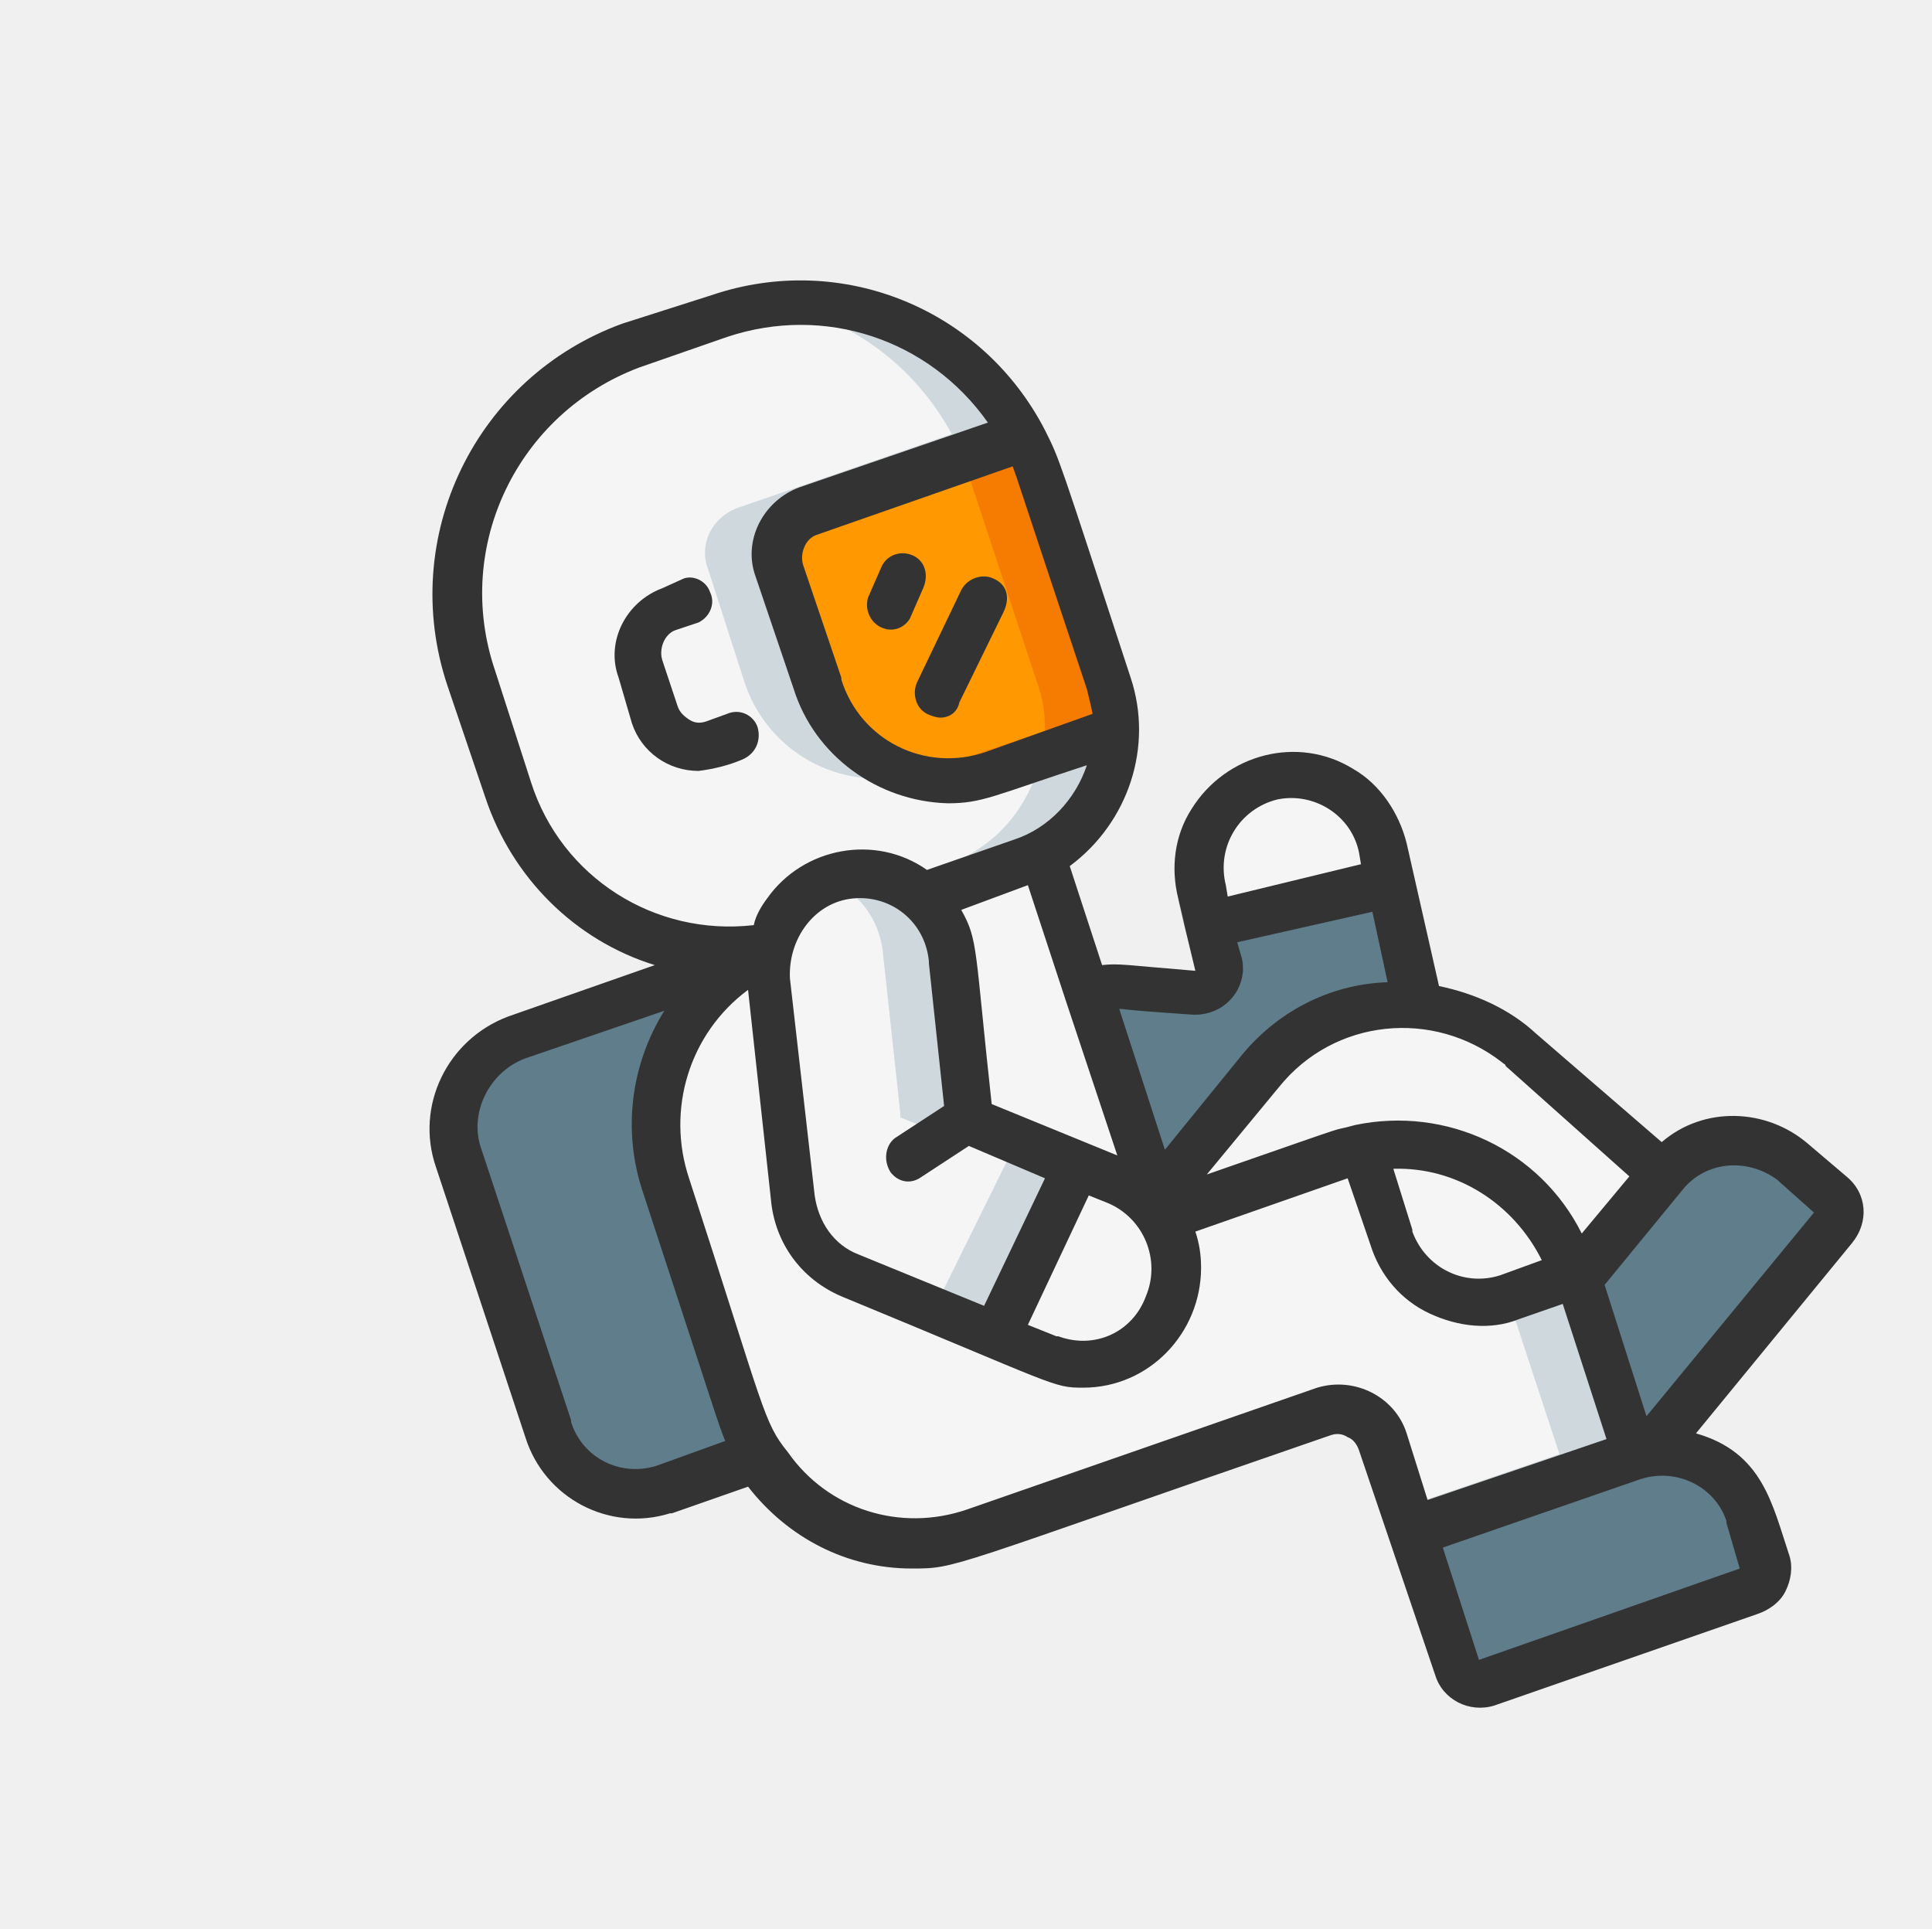
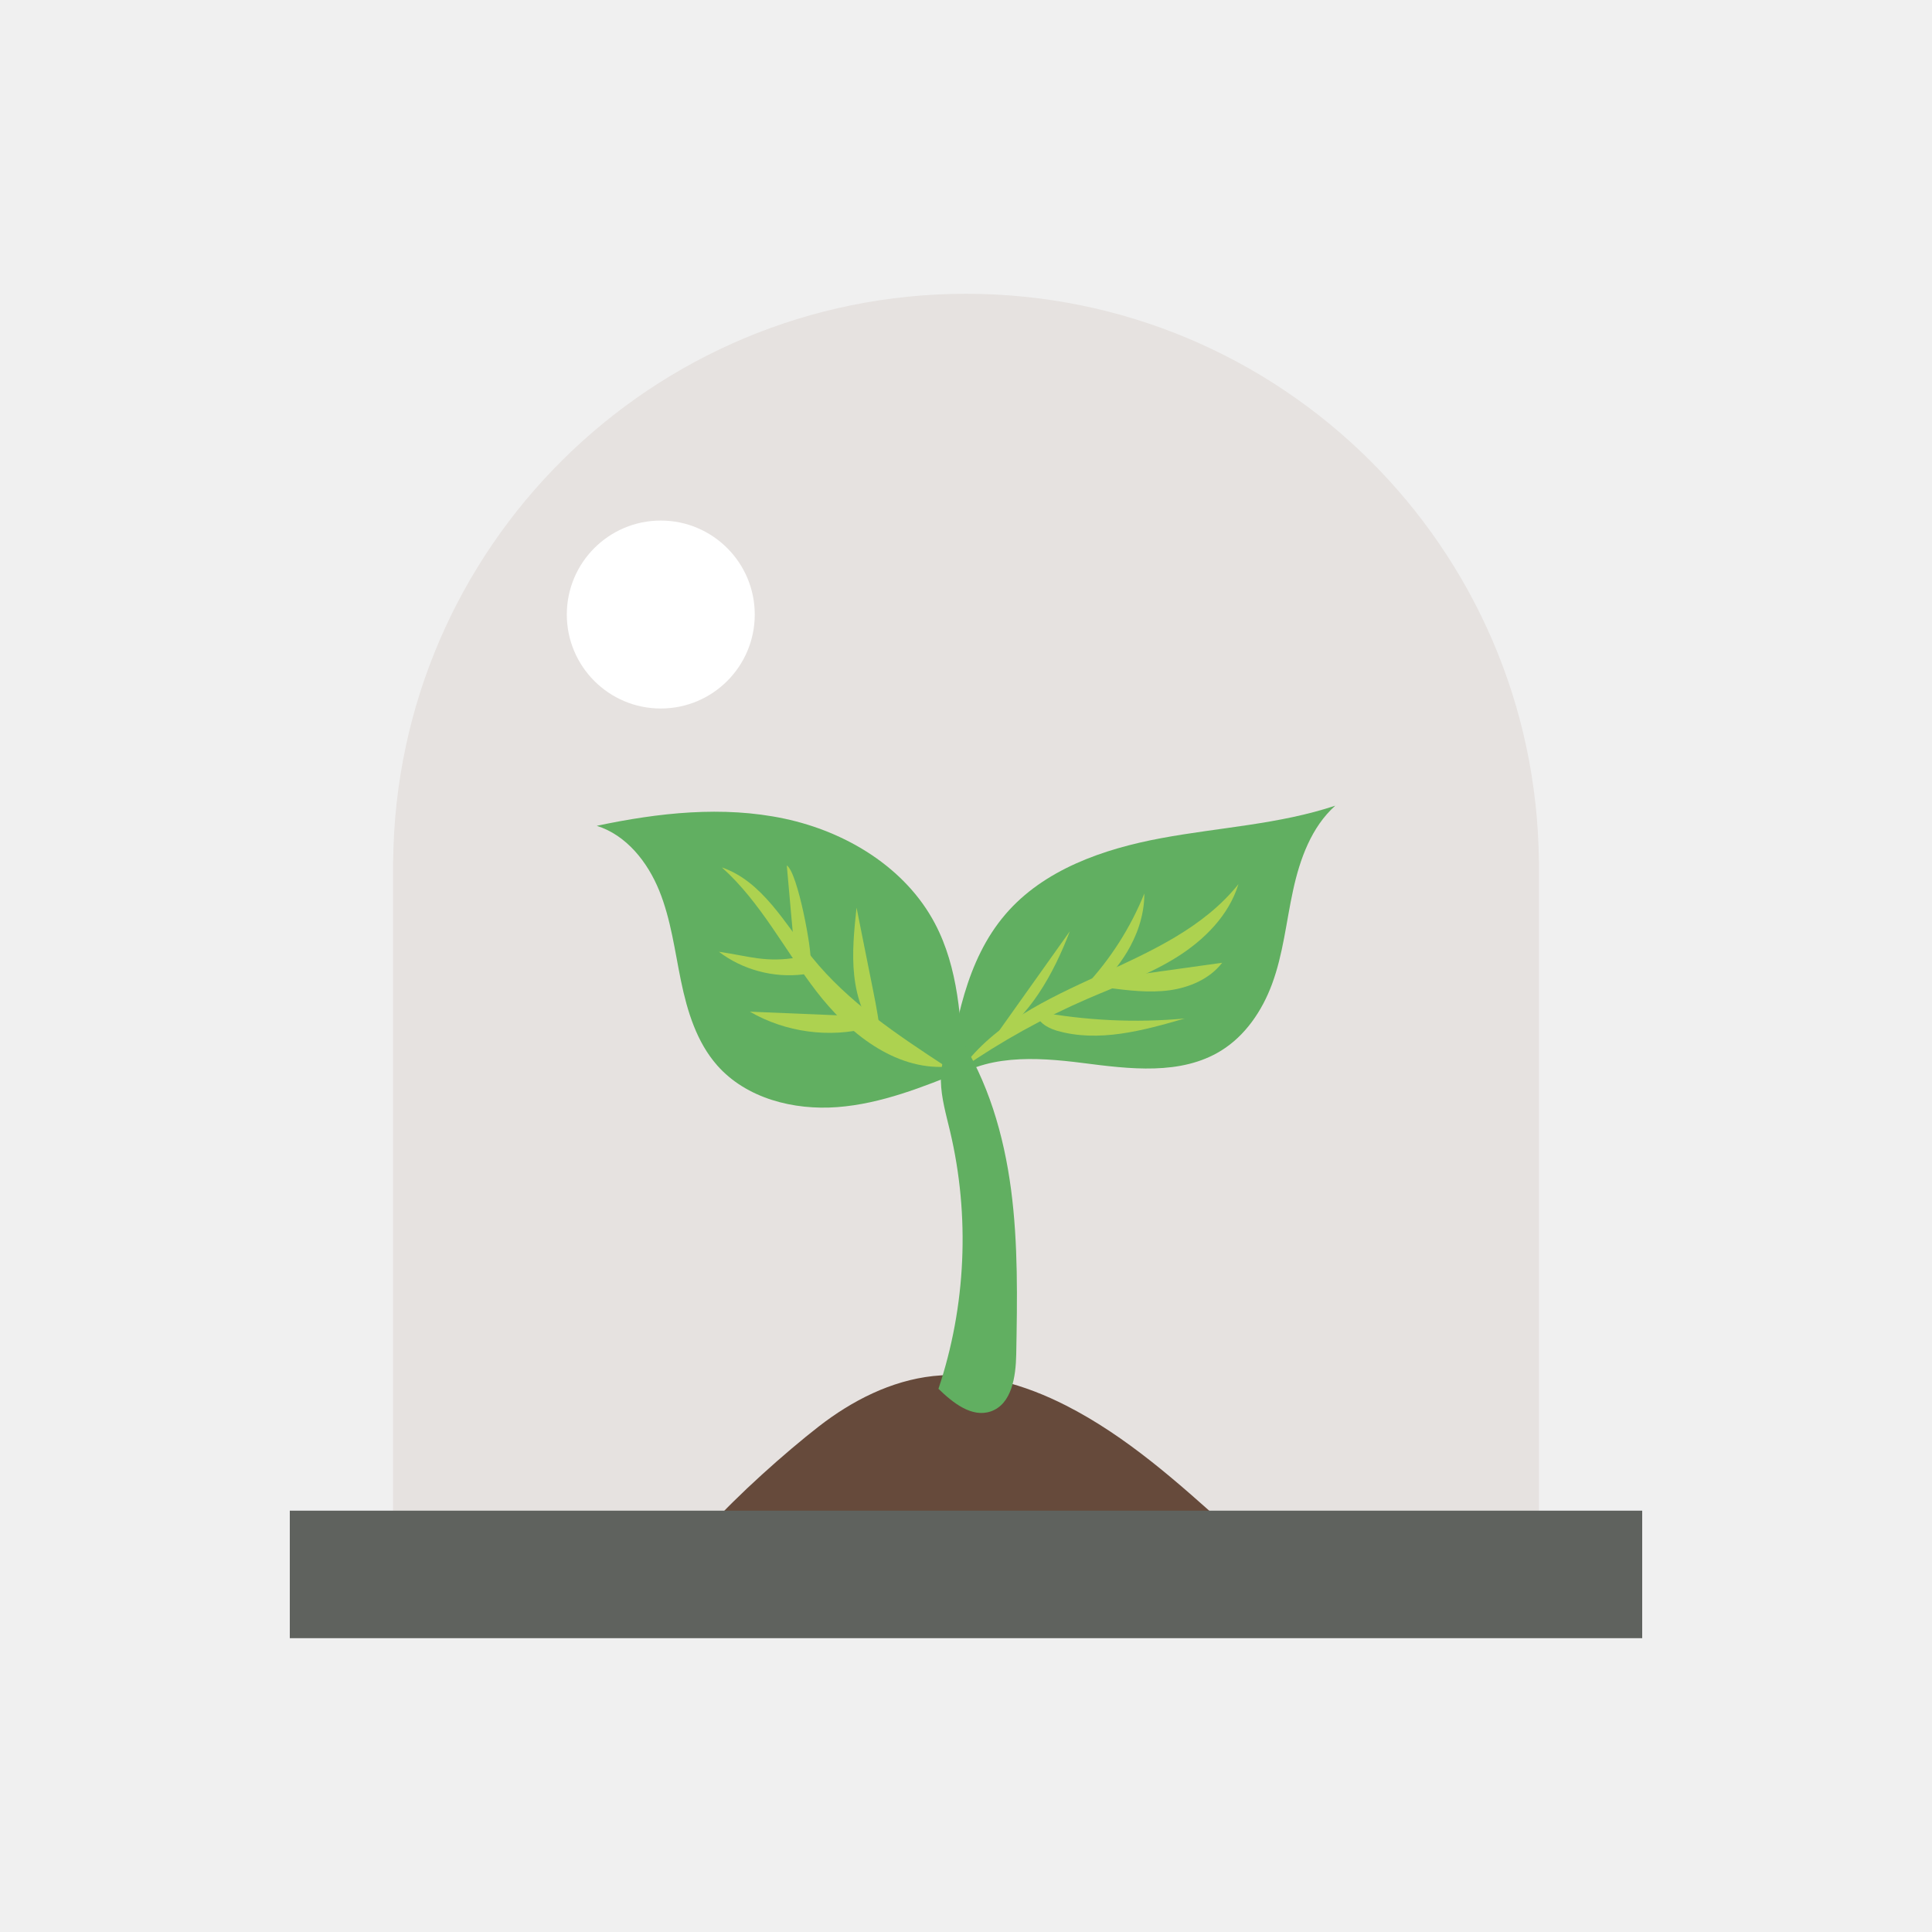
- <svg xmlns="http://www.w3.org/2000/svg" version="1.1" id="Layer_1" x="0px" y="0px" viewBox="0 0 101.5 101.3" style="enable-background:new 0 0 101.5 101.3;" xml:space="preserve">
+ <svg xmlns="http://www.w3.org/2000/svg" version="1.1" id="Layer_1" x="0px" y="0px" viewBox="0 0 500 500" style="enable-background:new 0 0 500 500;" xml:space="preserve">
  <style type="text/css">
- 	.st0{fill:#F5F5F5;}
- 	.st1{fill:#CFD8DC;}
- 	.st2{fill:#FF9801;}
- 	.st3{fill:#F57C00;}
- 	.st4{fill:#607D8B;}
- 	.st5{fill:#333333;}
+ 	.st0{fill:#E6E2E0;}
+ 	.st1{fill:#FFFFFF;}
+ 	.st2{fill:#664A3B;}
+ 	.st3{fill:#61AF61;}
+ 	.st4{fill:#ADD250;}
+ 	.st5{fill:#5F625E;}
</style>
-   <g id="Layer_2_1_">
-     <g id="Board_Game">
-       <g id="_014---Astronaut">
-         <g id="Icons">
-           <path id="Shape" class="st0" d="M58.7,38.3c0,3-1.8,5.7-4.6,6.8l-0.2,0.1h-0.2l-5.2,1.8c-1-0.9-2.4-1.4-3.8-1.3      c-2.1,0.2-3.8,1.8-4.2,3.8c-6,1.1-11.9-2.4-13.8-8.3l-1.9-5.8c-2.4-7.1,1.3-14.9,8.4-17.4l4.6-1.6c6.2-2.1,12.9,0.6,16,6.3      l-11.3,3.9c-1.3,0.5-2,1.9-1.5,3.2l1.9,5.9c1.2,3.8,5.3,6,9.1,4.8c0,0,0.1,0,0.1,0L58.7,38.3L58.7,38.3z" />
-           <path id="Shape-2" class="st1" d="M50,22.8l-11.3,3.9c-1.3,0.5-2,1.9-1.5,3.2l1.9,5.9c1.2,3.7,5,5.8,8.8,4.9      c-2.4-0.7-4.3-2.5-5-4.9l-1.9-5.9c-0.4-1.3,0.2-2.7,1.5-3.2l11.3-3.9c-2.6-4.9-8-7.6-13.5-6.9C44.4,16.5,48,19.1,50,22.8z" />
-           <path id="Shape-3" class="st1" d="M58.6,38.3l-3.9,1.4c-0.5,2.4-2.1,4.5-4.4,5.5l-0.2,0.1h-0.2l-2.8,1c0.5,0.2,1,0.5,1.4,0.8      l5.2-1.8h0.2l0.2-0.1C56.8,44,58.6,41.3,58.6,38.3L58.6,38.3z" />
-           <path id="Shape-4" class="st2" d="M58.7,38.3l-6.5,2.2c-3.8,1.3-7.9-0.8-9.2-4.6c0-0.1,0-0.1-0.1-0.2l-1.9-5.9      c-0.4-1.3,0.2-2.7,1.5-3.2l11.2-3.9c0.4,0.7,0.7,1.5,1,2.3l3.5,10.7C58.5,36.6,58.7,37.5,58.7,38.3z" />
-           <path id="Shape-5" class="st3" d="M58.3,35.8l-3.5-10.7c-0.3-0.8-0.6-1.6-1-2.3L50.6,24c0.2,0.4,0.3,0.8,0.4,1.3l3.5,10.6      c0.3,0.8,0.4,1.6,0.4,2.5l-6.5,2.2l-0.5,0.1c1.4,0.4,2.9,0.3,4.2-0.1l6.5-2.2C58.7,37.5,58.5,36.6,58.3,35.8L58.3,35.8z" />
-           <path id="Shape-6" class="st4" d="M40.5,49.9c-4.8,2.1-7.3,7.5-5.6,12.5c3.5,10.6,3.9,12.5,4.9,14.1l-0.3,0.1l-4.6,1.6      c-2.5,0.9-5.3-0.5-6.1-3c0,0,0-0.1,0-0.1l-4.7-14.2c-0.9-2.6,0.5-5.4,3.1-6.3L40.5,49.9z" />
-           <path id="Shape-7" class="st0" d="M85.8,76.4l-11.5,4l-1.6-4.7c-0.4-1.3-1.8-2-3-1.6c0,0,0,0-0.1,0l-18.5,6.4      c-4,1.3-8.3,0-10.8-3.4c-0.2-0.2-0.3-0.4-0.5-0.7c-0.9-1.5-1.5-3.5-4.9-14.1c-1.7-5,0.7-10.4,5.6-12.5c-0.1,0.5-0.1,1-0.1,1.5      l1.3,11.5c0.2,1.8,1.3,3.4,3,4.1l7.7,3.2l2.8,1.1c1.1,0.4,2.3,0.5,3.4,0.1c2.6-1,4-3.9,3-6.5c-0.1-0.3-0.3-0.7-0.5-1h0.1      l9.2-3.2c0.4-0.1,0.8-0.2,1.2-0.3L73,65c0.8,2.6,3.5,4,6.1,3.2c0,0,0.1,0,0.1,0l3.5-1.3l0.1,0.3l3,9.1L85.8,76.4z" />
-           <path id="Shape-8" class="st1" d="M85.7,76.3l-3-9.1l-0.1-0.3l-3.4,1.2l2.7,8.2v0.1l-8.2,2.8l0.4,1.2l11.5-4L85.7,76.3z" />
-           <path id="Shape-9" class="st4" d="M91.9,83.5l-13.8,4.9c-0.6,0.2-1.3-0.2-1.5-0.8l-2.3-7.1l11.5-4c2.5-0.9,5.3,0.5,6.1,3      c0,0,0,0.1,0,0.1l0.8,2.4C92.9,82.6,92.6,83.3,91.9,83.5L91.9,83.5z" />
-           <path id="Shape-10" class="st0" d="M82.7,67l-3.5,1.2c-2.5,0.9-5.3-0.5-6.1-3c0,0,0-0.1,0-0.1l-1.6-4.7      C76.4,59.4,81.2,62.2,82.7,67z" />
-           <path id="Shape-11" class="st0" d="M87.3,61.6l-4.6,5.6v-0.3c-1.5-4.7-6.3-7.6-11.2-6.6c-0.4,0.1-0.8,0.2-1.2,0.3l-9.2,3.2      L60.8,63l5.4-6.5c3.3-4.1,9.3-4.8,13.5-1.5c0.1,0.1,0.2,0.2,0.3,0.3L87.3,61.6z" />
-           <path id="Shape-12" class="st4" d="M96.2,64.4l-9.4,11.5c-0.3,0.3-0.6,0.5-1,0.4l-3-9.1l4.6-5.6c1.7-2.1,4.7-2.4,6.7-0.7      c0,0,0.1,0.1,0.1,0.1l1.9,1.6c0.3,0.2,0.4,0.5,0.5,0.9C96.5,63.8,96.4,64.2,96.2,64.4L96.2,64.4z" />
-           <path id="Shape-13" class="st0" d="M58.4,71.4c-1.1,0.4-2.3,0.3-3.4-0.1l-2.8-1.1l4.3-9l2.1,0.8c0.9,0.4,1.7,1.1,2.3,1.9      c1.5,2.4,0.7,5.5-1.7,7C59,71.1,58.7,71.2,58.4,71.4L58.4,71.4z" />
-           <path id="Shape-14" class="st0" d="M56.6,61.2l-4.3,9L44.6,67c-1.7-0.7-2.8-2.3-3-4.1l-1.2-11.5c0-0.5,0-1,0.1-1.5      c0,0,0-0.1,0-0.1c0.4-2.1,2.1-3.6,4.2-3.8c1.4-0.1,2.7,0.3,3.7,1.2c1,0.8,1.6,1.9,1.7,3.2l0.9,8.3v0.2L56.6,61.2z" />
-           <path id="Shape-15" class="st1" d="M51,58.8v-0.2l-0.8-8.3c-0.1-1.3-0.7-2.4-1.7-3.3c-1-0.9-2.4-1.4-3.8-1.3      c-0.5,0.1-0.9,0.2-1.4,0.4c0.5,0.2,1,0.5,1.4,0.8c1,0.8,1.6,2,1.7,3.3l0.9,8.3v0.2l5.6,2.3l-3.8,7.7l3.1,1.3l4.4-9L51,58.8z" />
-           <path id="Shape-16" class="st0" d="M61.1,63.9H61c-0.5-0.9-1.3-1.5-2.3-1.9l-2.1-0.9L51,58.8v-0.2l-0.8-8.3      c-0.1-1.3-0.7-2.4-1.7-3.3l5.2-1.8h0.2l0.2-0.1l0.7-0.2l2.3,7.2L60.8,63L61.1,63.9z" />
-           <path id="Shape-17" class="st4" d="M74.6,52.9c-3.2-0.3-6.4,1-8.4,3.5l-5.4,6.5l-3.6-10.9c1.3-0.4,1.9-0.3,5.6,0.1      c0.7,0,1.3-0.5,1.3-1.2c0-0.1,0-0.2,0-0.3l-0.4-2l9.5-2.2L74.6,52.9z" />
-           <path id="Shape-18" class="st0" d="M73.1,46.4l-9.5,2.2l-0.4-1.8c-0.6-2.6,1-5.3,3.7-5.9c2.6-0.6,5.2,1.1,5.8,3.7      c0,0,0,0.1,0,0.1L73.1,46.4z" />
-         </g>
-         <g id="Stroke">
-           <path id="Shape-19" class="st5" d="M39.8,38.2c-0.2-0.6-0.9-1-1.6-0.7l-1.1,0.4c-0.3,0.1-0.6,0.1-0.9-0.1      c-0.3-0.2-0.5-0.4-0.6-0.7l-0.8-2.4c-0.2-0.6,0.1-1.4,0.7-1.6l1.2-0.4c0.6-0.3,0.9-1,0.6-1.6c-0.2-0.6-0.9-0.9-1.4-0.7l-1.1,0.5      c-1.9,0.7-3,2.8-2.3,4.7l0.7,2.4c0.5,1.5,1.9,2.5,3.5,2.5c0.8-0.1,1.6-0.3,2.3-0.6C39.7,39.6,40,38.9,39.8,38.2      C39.8,38.2,39.8,38.2,39.8,38.2z" />
-           <path id="Shape-20" class="st5" d="M95,60.1c-2.2-1.9-5.5-2-7.7-0.1l-6.6-5.7c-1.4-1.3-3.2-2.1-5.1-2.5l-1.7-7.5      c-0.4-1.6-1.4-3.1-2.8-3.9c-2.9-1.8-6.7-0.8-8.5,2.1c-0.9,1.4-1.1,3.1-0.7,4.7c1.1,4.6-1.2-4.9,0.9,3.8c-3.7-0.3-4-0.4-4.9-0.3      l-1.7-5.2c3.1-2.3,4.4-6.3,3.2-9.9c-3.8-11.6-3.7-11.4-4.5-13c-3.3-6.4-10.7-9.4-17.5-7.1l-4.7,1.5c-7.7,2.8-11.8,11.2-9.2,19      l2,5.9c1.4,4.2,4.7,7.5,8.9,8.8l-7.7,2.7c-3.2,1.2-4.9,4.7-3.8,7.9l4.7,14.2c1,3.2,4.4,5,7.6,4c0,0,0.1,0,0.1,0l4-1.4      c2.1,2.7,5.2,4.3,8.6,4.3c2.4,0,1.7,0,22-7c0.3-0.1,0.6-0.1,0.9,0.1c0.3,0.1,0.5,0.4,0.6,0.7L75.4,88c0.4,1.3,1.8,2,3.1,1.6      l13.8-4.8c0.6-0.2,1.2-0.6,1.5-1.2c0.3-0.6,0.4-1.3,0.2-1.9c-0.9-2.7-1.4-5.4-4.9-6.4l8.2-10c0.9-1.1,0.8-2.6-0.3-3.5L95,60.1z       M85.6,61.8l-2.5,3c-2.2-4.4-7.1-6.7-11.9-5.7c-1.8,0.5,1.1-0.5-7.8,2.6l3.8-4.6c2.9-3.6,8.1-4.1,11.7-1.3      c0.1,0.1,0.2,0.1,0.2,0.2L85.6,61.8z M81,66.2L78.8,67c-1.9,0.6-3.9-0.4-4.6-2.3c0,0,0-0.1,0-0.1l-1-3.2      C76.5,61.3,79.5,63.2,81,66.2L81,66.2z M44.8,47.2c2-0.2,3.8,1.2,4,3.3c0,0,0,0.1,0,0.1l0.8,7.5L47,59.8      c-0.5,0.4-0.6,1.2-0.2,1.8c0.4,0.5,1,0.6,1.5,0.3l2.6-1.7l4,1.7l-3.2,6.7l-6.6-2.7c-1.3-0.5-2.1-1.7-2.3-3.1l-1.3-11.4      C41.4,49.3,42.8,47.4,44.8,47.2z M58.7,60.7L52.1,58c-0.9-8.2-0.7-8.6-1.6-10.2l3.5-1.3C56.4,53.8,55.4,50.8,58.7,60.7z       M57.2,62.8l1,0.4c1.9,0.8,2.8,3,2,4.9c-0.7,1.9-2.7,2.8-4.6,2.1c0,0-0.1,0-0.1,0l-1.5-0.6L57.2,62.8z M67.1,42      c1.9-0.4,3.9,0.8,4.3,2.8c0,0,0,0,0,0l0.1,0.6l-7,1.7l-0.1-0.6C63.9,44.5,65.1,42.5,67.1,42z M62.6,53.3      c1.4,0.1,2.6-0.9,2.7-2.3c0-0.3,0-0.5-0.1-0.8l-0.2-0.7l7.1-1.6l0.8,3.7c-3.1,0.1-5.9,1.6-7.8,4l-3.9,4.8L58.8,53      C59.2,53,58.2,53,62.6,53.3z M57.1,36.2c0.1,0.4,0.2,0.8,0.3,1.3l-5.6,2c-3.2,1.1-6.6-0.6-7.6-3.8c0,0,0-0.1,0-0.1l-2-5.9      c-0.2-0.6,0.1-1.4,0.7-1.6c0,0,0,0,0,0l10.3-3.6C53.5,25.3,53.4,25.1,57.1,36.2L57.1,36.2z M27.9,41.1L26,35.2      c-2.2-6.5,1.2-13.5,7.6-15.9l4.6-1.6c5.1-1.7,10.6,0.1,13.7,4.5L42,25.6c-1.9,0.7-3,2.8-2.3,4.7l2,5.9c1.1,3.5,4.4,5.9,8.1,6      c1.8,0,2.4-0.4,7.3-2c-0.6,1.8-2,3.3-3.8,3.9l-4.6,1.6c-2.7-1.9-6.5-1.2-8.4,1.5c-0.3,0.4-0.6,0.9-0.7,1.4      C34.4,49.2,29.5,46.1,27.9,41.1z M34.5,77c-1.9,0.6-3.9-0.4-4.5-2.3c0,0,0-0.1,0-0.1l-4.7-14.2c-0.7-1.9,0.4-4.1,2.3-4.8      l7.3-2.5c-1.8,2.9-2.2,6.4-1.1,9.6c4,12.2,3.9,12,4.3,13L34.5,77z M69.2,72.9l-18.4,6.4c-3.5,1.2-7.3,0-9.4-3      c-1.3-1.6-1.2-2.1-5.2-14.4c-1.2-3.6,0-7.6,3.1-9.9l1.2,11c0.2,2.3,1.6,4.2,3.7,5.1c11.4,4.7,11.1,4.8,12.7,4.8      c3.5,0,6.2-2.9,6.2-6.3c0-0.7-0.1-1.3-0.3-1.9l8-2.8l1.2,3.5c0.5,1.6,1.6,2.9,3.1,3.6c1.5,0.7,3.2,0.9,4.7,0.3l2.3-0.8l2.3,7.1      L75,78.8l-1.1-3.5C73.3,73.4,71.2,72.3,69.2,72.9C69.2,72.9,69.2,72.9,69.2,72.9L69.2,72.9z M90.7,80l0.7,2.4l-13.7,4.8      l-1.9-5.9l10.4-3.6c1.9-0.6,3.9,0.4,4.5,2.2C90.7,79.9,90.7,79.9,90.7,80z M86.5,74.4l-2.2-6.9l4.1-5c1.2-1.5,3.4-1.7,5-0.5      c0,0,0,0,0.1,0.1l1.8,1.6L86.5,74.4z" />
-           <path id="Shape-21" class="st5" d="M48,29.2c-0.6-0.3-1.4-0.1-1.7,0.6c0,0,0,0,0,0l-0.7,1.6c-0.2,0.7,0.2,1.4,0.8,1.6      c0.5,0.2,1.1,0,1.4-0.5l0.7-1.6C48.8,30.2,48.6,29.5,48,29.2z" />
-           <path id="Shape-22" class="st5" d="M52.2,30.4c-0.6-0.3-1.4,0-1.7,0.6l-2.3,4.8c-0.3,0.6-0.1,1.4,0.5,1.7      c0.2,0.1,0.5,0.2,0.7,0.2c0.5,0,0.9-0.3,1-0.8l2.3-4.7C53.1,31.4,52.9,30.7,52.2,30.4C52.3,30.4,52.3,30.4,52.2,30.4L52.2,30.4z      " />
-         </g>
-       </g>
+   <g>
+     <path class="st0" d="M398.29,407.91V222.91h-0.03C397.49,141.66,331.43,76.03,250,76.03c-81.42,0-147.49,65.63-148.25,146.87h-0.04   v185.01H398.29z" />
+     <path class="st1" d="M195.33,159.04c0,13.43-10.89,24.32-24.32,24.32c-13.43,0-24.32-10.89-24.32-24.32   c0-13.43,10.89-24.32,24.32-24.32C184.43,134.72,195.33,145.61,195.33,159.04z" />
+     <g>
+       <path class="st2" d="M183.49,395.21c7.26-8.17,19.76-19.32,28.38-26.02c8.63-6.71,18.75-11.88,29.61-13.07    c11.84-1.3,23.78,2.22,34.39,7.62c15.61,7.94,28.83,19.79,41.85,31.51C299.13,408,183.49,395.21,183.49,395.21z" />
+       <path class="st3" d="M329.18,254.73c-2.56,6.89-6.91,13.32-13.16,17.18c-10.41,6.44-23.67,4.75-35.81,3.19    c-12.14-1.55-25.74-2.35-35.29,5.3c2.34-15.49,5.07-31.85,15.26-43.75c9.93-11.61,25.35-16.95,40.38-19.74    c15.02-2.79,30.51-3.57,45-8.4c-6.18,5.55-9.16,13.82-10.92,21.94C332.87,238.57,332.08,246.95,329.18,254.73z" />
+       <path class="st4" d="M281.55,258.44c-11.47,4.96-22.44,11.05-32.71,18.15c17.18-23.39,53.55-25.1,71.67-47.78    c-2.47,8.08-8.85,14.46-16.01,18.94C297.33,252.22,289.3,255.09,281.55,258.44z" />
+       <path class="st4" d="M276.88,241c-6.78,9.54-13.56,19.07-20.34,28.61C266.53,263.14,272.62,252.11,276.88,241z" />
+       <path class="st4" d="M296.16,231.23c-3.59,8.88-8.83,17.09-15.39,24.07c2.58-1.87,3.16,0.23,5.48-1.94    C287.59,252.11,296.16,243.27,296.16,231.23z" />
+       <path class="st4" d="M286.25,253.36c-0.48,0.06-1.02,0.18-1.25,0.6c-0.47,0.88,0.85,1.59,1.84,1.71    c5.24,0.66,10.54,1.32,15.78,0.62c5.23-0.71,10.46-2.95,13.68-7.13C306.28,250.56,296.27,251.96,286.25,253.36z" />
+       <path class="st4" d="M306.6,263.59c-12.77,1.16-25.7,0.54-38.31-1.82c-0.11,2.57,2.67,4.22,5.14,4.95    C284.25,269.88,295.79,266.73,306.6,263.59z" />
+       <path class="st3" d="M241.95,238.98c-7.63-14.44-22.95-23.72-38.92-27.11c-15.97-3.39-32.61-1.54-48.59,1.85    c7.66,2.4,13.15,9.34,16.17,16.78c3.02,7.44,4.01,15.51,5.63,23.37c1.63,7.86,4.07,15.86,9.39,21.88    c7.53,8.52,19.76,11.63,31.09,10.77c11.34-0.87,22.08-5.18,32.62-9.44C248.76,264.05,248.05,250.52,241.95,238.98z" />
+       <path class="st4" d="M210.1,247.7c-6.99-8.67-12.75-19.58-23.28-23.21c10.05,8.99,16.25,21.39,24.47,32.08    c8.22,10.69,20.11,20.3,33.57,19.51C232.3,267.83,219.52,259.4,210.1,247.7z" />
+       <path class="st4" d="M221.67,234.89c-0.62,5.87-1.24,11.8-0.59,17.67c0.65,5.87,2.67,11.76,6.72,16.06    c-0.2-4.05-1-8.05-1.79-12.03C224.56,249.36,223.12,242.13,221.67,234.89z" />
+       <path class="st4" d="M205.87,249.19c0.73,1.53,3.33,0.68,3.84-0.94c0.5-1.62-3.18-22.41-6.09-24.28    C204.37,232.37,205.12,240.78,205.87,249.19z" />
+       <path class="st4" d="M207.88,252.17c0.88-0.11,1.87-0.34,2.3-1.11c0.48-0.87-0.05-2.03-0.88-2.57c-0.84-0.54-1.89-0.87-2.88-0.7    c-8.22,1.39-12.36-0.3-20.38-1.48C192.18,250.98,200.21,253.14,207.88,252.17z" />
+       <path class="st4" d="M194.06,261.82c9.21,5.34,20.54,6.88,30.84,4.18c-0.32-0.98-0.64-1.96-0.96-2.94    C213.99,262.65,204.02,262.23,194.06,261.82z" />
+       <path class="st3" d="M256.39,365.28c5.46-1.86,6.5-9,6.61-14.76c0.26-14.24,0.52-28.54-1.34-42.67    c-1.87-14.12-5.95-28.16-13.75-40.08c-3.26,2.95-4.5,7.6-4.41,12c0.09,4.39,1.35,8.66,2.36,12.94    c5.21,21.94,4.16,45.33-2.99,66.71C246.59,363.04,251.49,366.95,256.39,365.28z" />
    </g>
+     <rect x="75" y="390.96" class="st5" width="350" height="33" />
  </g>
</svg>
